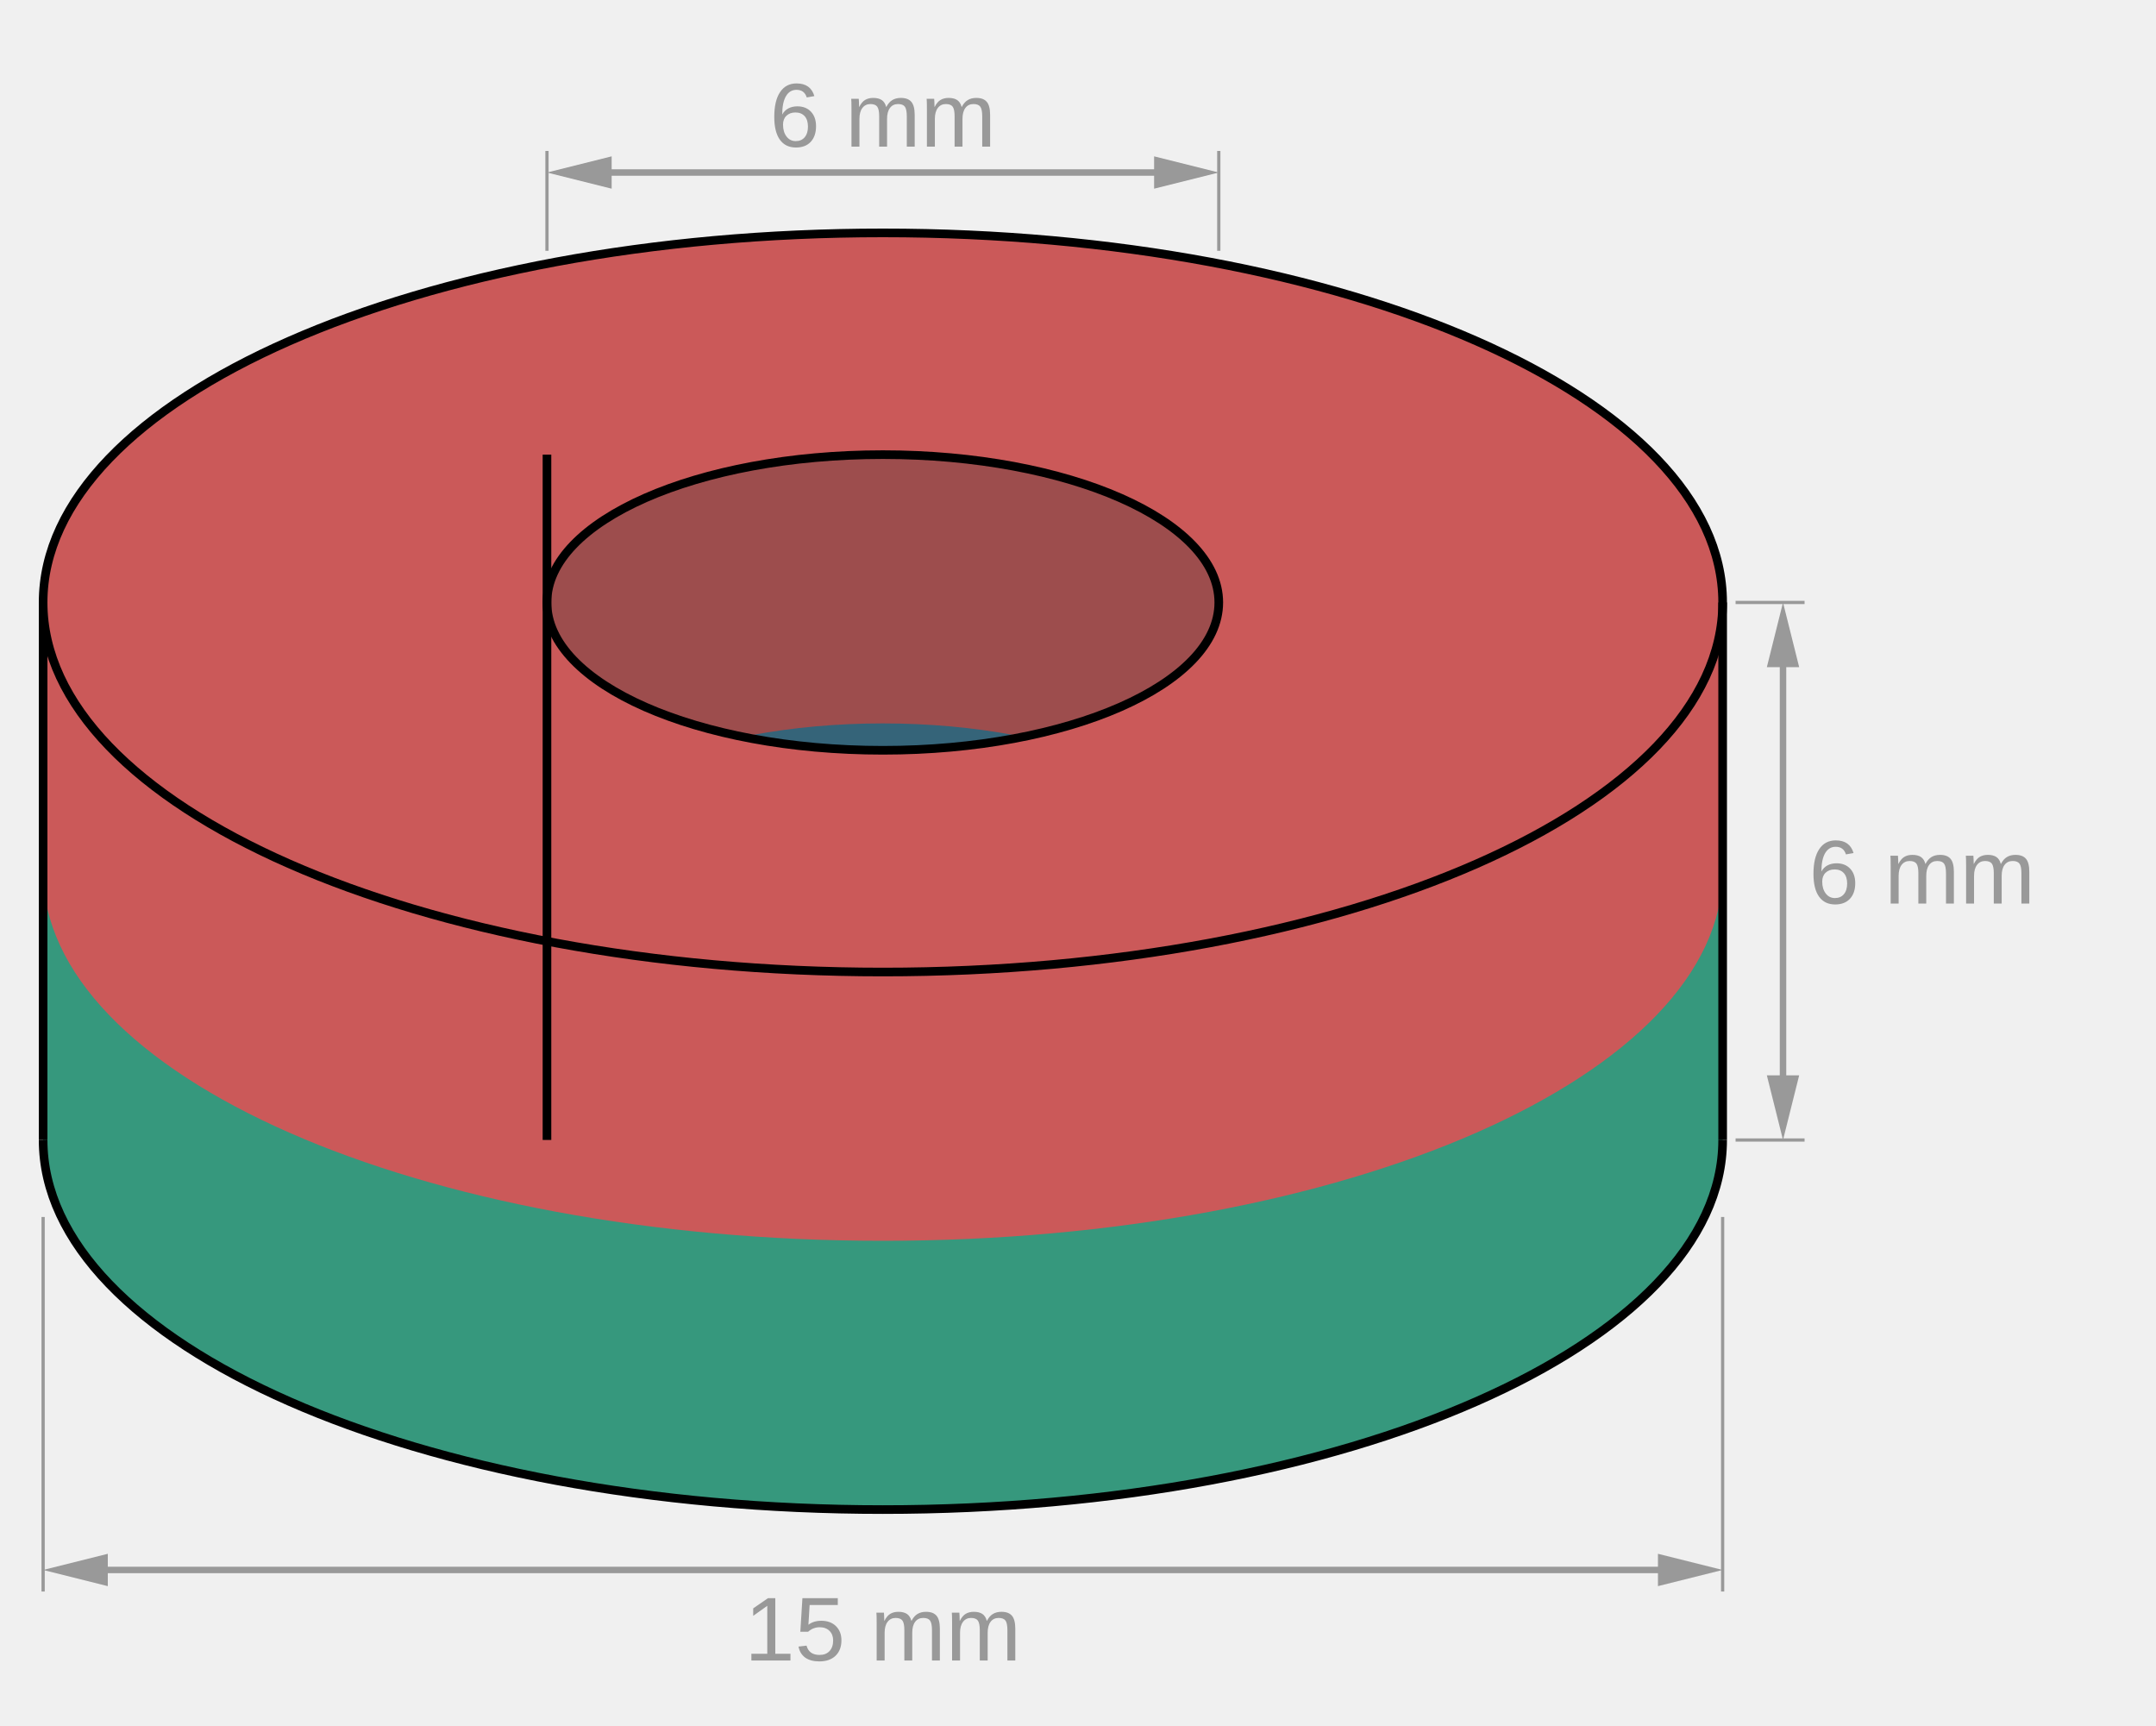
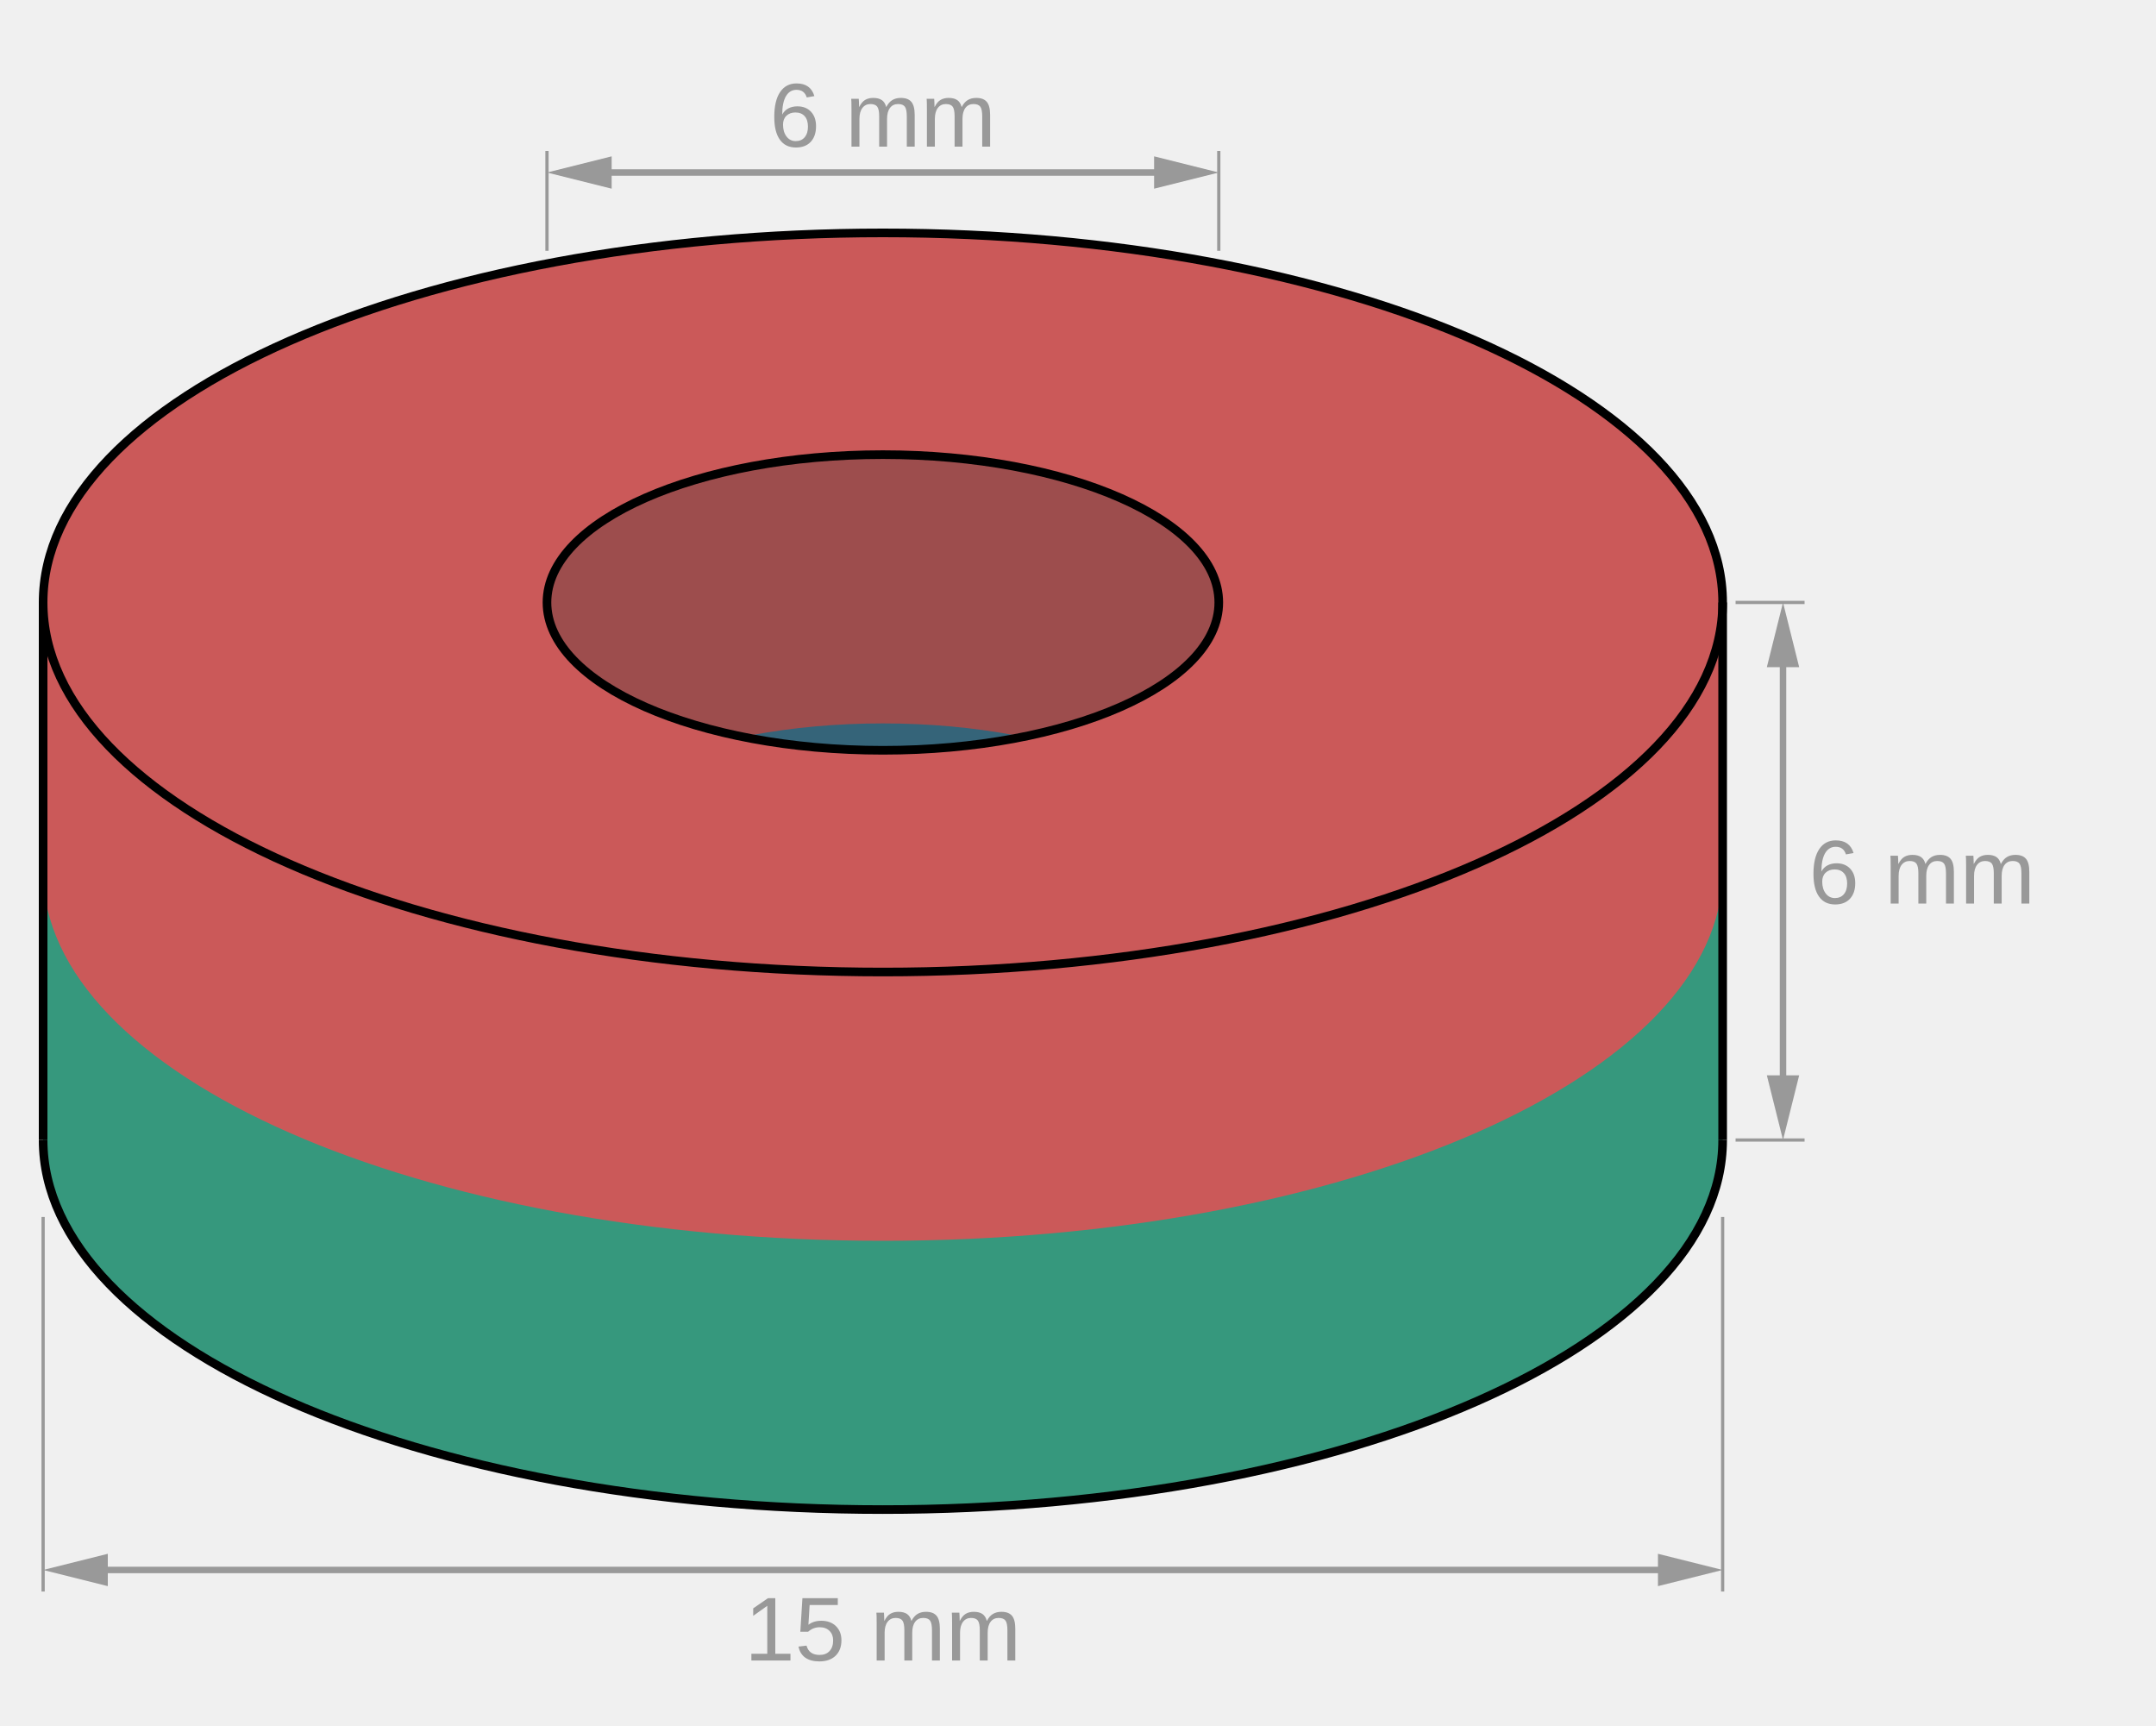
<svg xmlns="http://www.w3.org/2000/svg" viewBox="0 0 500 400" width="600">
  <style>
        :root {
            --line-color: brown;
        }

        .border {
            stroke-width: 2;
            stroke: black;
        }

        .arrow-marker {
            fill: #999;
        }

        .arrow-dimension-line {
            fill: none;
            stroke-width: 0.75;
            stroke: #999;
        }

        .arrow,
        .arrow-inverted-start,
        .arrow-inverted-end {
            fill: none;
            stroke-width: 1.5;
            stroke: #999;
        }

        .arrow {
            marker-start: url(#arrow-start);
            marker-end: url(#arrow-end);
        }

        .arrow-inverted-start {
            marker-end: url(#arrow-inverted-start);
        }

        .arrow-inverted-end {
            marker-start: url(#arrow-inverted-end);
        }
    </style>
  <defs>
    <mask id="mask-hole">
      <rect width="100%" height="100%" fill="white" />
      <ellipse cx="204.75" cy="139.69" rx="77.9" ry="34.276" fill="black" />
    </mask>
    <clipPath id="clip-hole">
      <ellipse cx="204.75" cy="139.69" rx="77.9" ry="34.276" />
    </clipPath>
    <mask id="mask-hole-bottom">
      <rect width="100%" height="100%" fill="white" />
      <ellipse cx="204.75" cy="264.33" rx="77.9" ry="34.276" fill="black" />
    </mask>
    <mask id="mask-hole-south-pole">
      <rect width="100%" height="100%" fill="white" />
      <ellipse cx="204.75" cy="202.01" rx="77.9" ry="34.276" fill="black" />
    </mask>
    <clipPath id="magnet-clip">
      <path d="M10 139.69a194.75 85.69 0 0 1 389.5 0 v124.64 a194.75 85.69 0 0 1 -389.5 0 z" />
    </clipPath>
    <clipPath id="north-clip">
      <path d="M10 139.69a194.75 85.69 0 0 1 389.5 0 v62.32 a194.75 85.69 0 0 1 -389.5 0 z" />
    </clipPath>
    <marker id="arrow-start" orient="auto" markerWidth="10" markerHeight="5" refX="6.667" refY="2.5">
      <path d="M10 0V5L0 2.5Z" class="arrow-marker" />
    </marker>
    <marker id="arrow-end" orient="auto" markerWidth="10" markerHeight="5" refX="3.333" refY="2.5">
      <path d="M0 0V5L10 2.5Z" class="arrow-marker" />
    </marker>
    <marker id="arrow-inverted-start" orient="auto" markerWidth="10" markerHeight="5" refX="3.333" refY="2.5">
      <path d="M0 0V5L10 2.5Z" class="arrow-marker" />
    </marker>
    <marker id="arrow-inverted-end" orient="auto" markerWidth="10" markerHeight="5" refX="6.667" refY="2.5">
      <path d="M10 0V5L0 2.5Z" class="arrow-marker" />
    </marker>
  </defs>
  <g mask="url(#mask-hole)">
    <rect x="10" y="54" width="389.5" height="296.02" style="clip-path:url(#magnet-clip);" fill="#36987D" />
    <rect x="10" y="54" width="389.5" height="296.02" style="clip-path:url(#north-clip);" fill="#CB5959" />
  </g>
  <rect x="126.85" y="105.414" width="155.8" height="158.916" fill="#356479" clip-path="url(#clip-hole)" mask="url(#mask-hole-bottom)" />
  <rect x="126.85" y="105.414" width="155.8" height="96.596" fill="#9D4D4D" clip-path="url(#clip-hole)" mask="url(#mask-hole-south-pole)" />
  <path d="M126.85 58.154v-23.154" class="arrow-dimension-line" />
  <path d="M282.65 58.154v-23.154" class="arrow-dimension-line" />
  <path d="M136.85 40h135.8" class="arrow" />
  <text x="204.75" y="34" font-size="21" font-family="Arial, Helvetica, sans-serif" style="text-anchor: middle;fill:#999;">6 mm</text>
  <path d="M402.5 139.69h16" class="arrow-dimension-line" />
  <path d="M402.5 264.33h16" class="arrow-dimension-line" />
  <path d="M413.5 149.69v104.64" class="arrow" />
  <text x="419.5" y="209.51" font-size="21" font-family="Arial, Helvetica, sans-serif" style="fill:#999;text-anchor:left;">6 mm</text>
  <path d="M10 282.175v86.845" class="arrow-dimension-line" />
  <path d="M399.5 282.175v86.845" class="arrow-dimension-line" />
  <path d="M20 364.02h369.5" class="arrow" />
  <text x="204.75" y="385.02" font-size="21" font-family="Arial, Helvetica, sans-serif" style="fill:#999;text-anchor:middle;">15 mm</text>
  <ellipse cx="204.75" cy="139.69" rx="194.75" ry="85.69" class="border" fill="none" />
  <path d="M10 264.33a194.75 85.69 0 0 0 389.5 0" class="border" fill="none" />
  <path d="M10 139.69v124.64" class="border" />
  <path d="M399.5 139.69v124.64" class="border" />
-   <path d="M126.85 105.414v158.9" class="border" />
  <path d="M126.85 264.33a77.9 34.276 0 0 1 155.8 0" class="border" fill="none" clip-path="url(#clip-hole)" />
  <ellipse cx="204.75" cy="139.69" rx="77.9" ry="34.276" class="border" fill="none" />
</svg>
